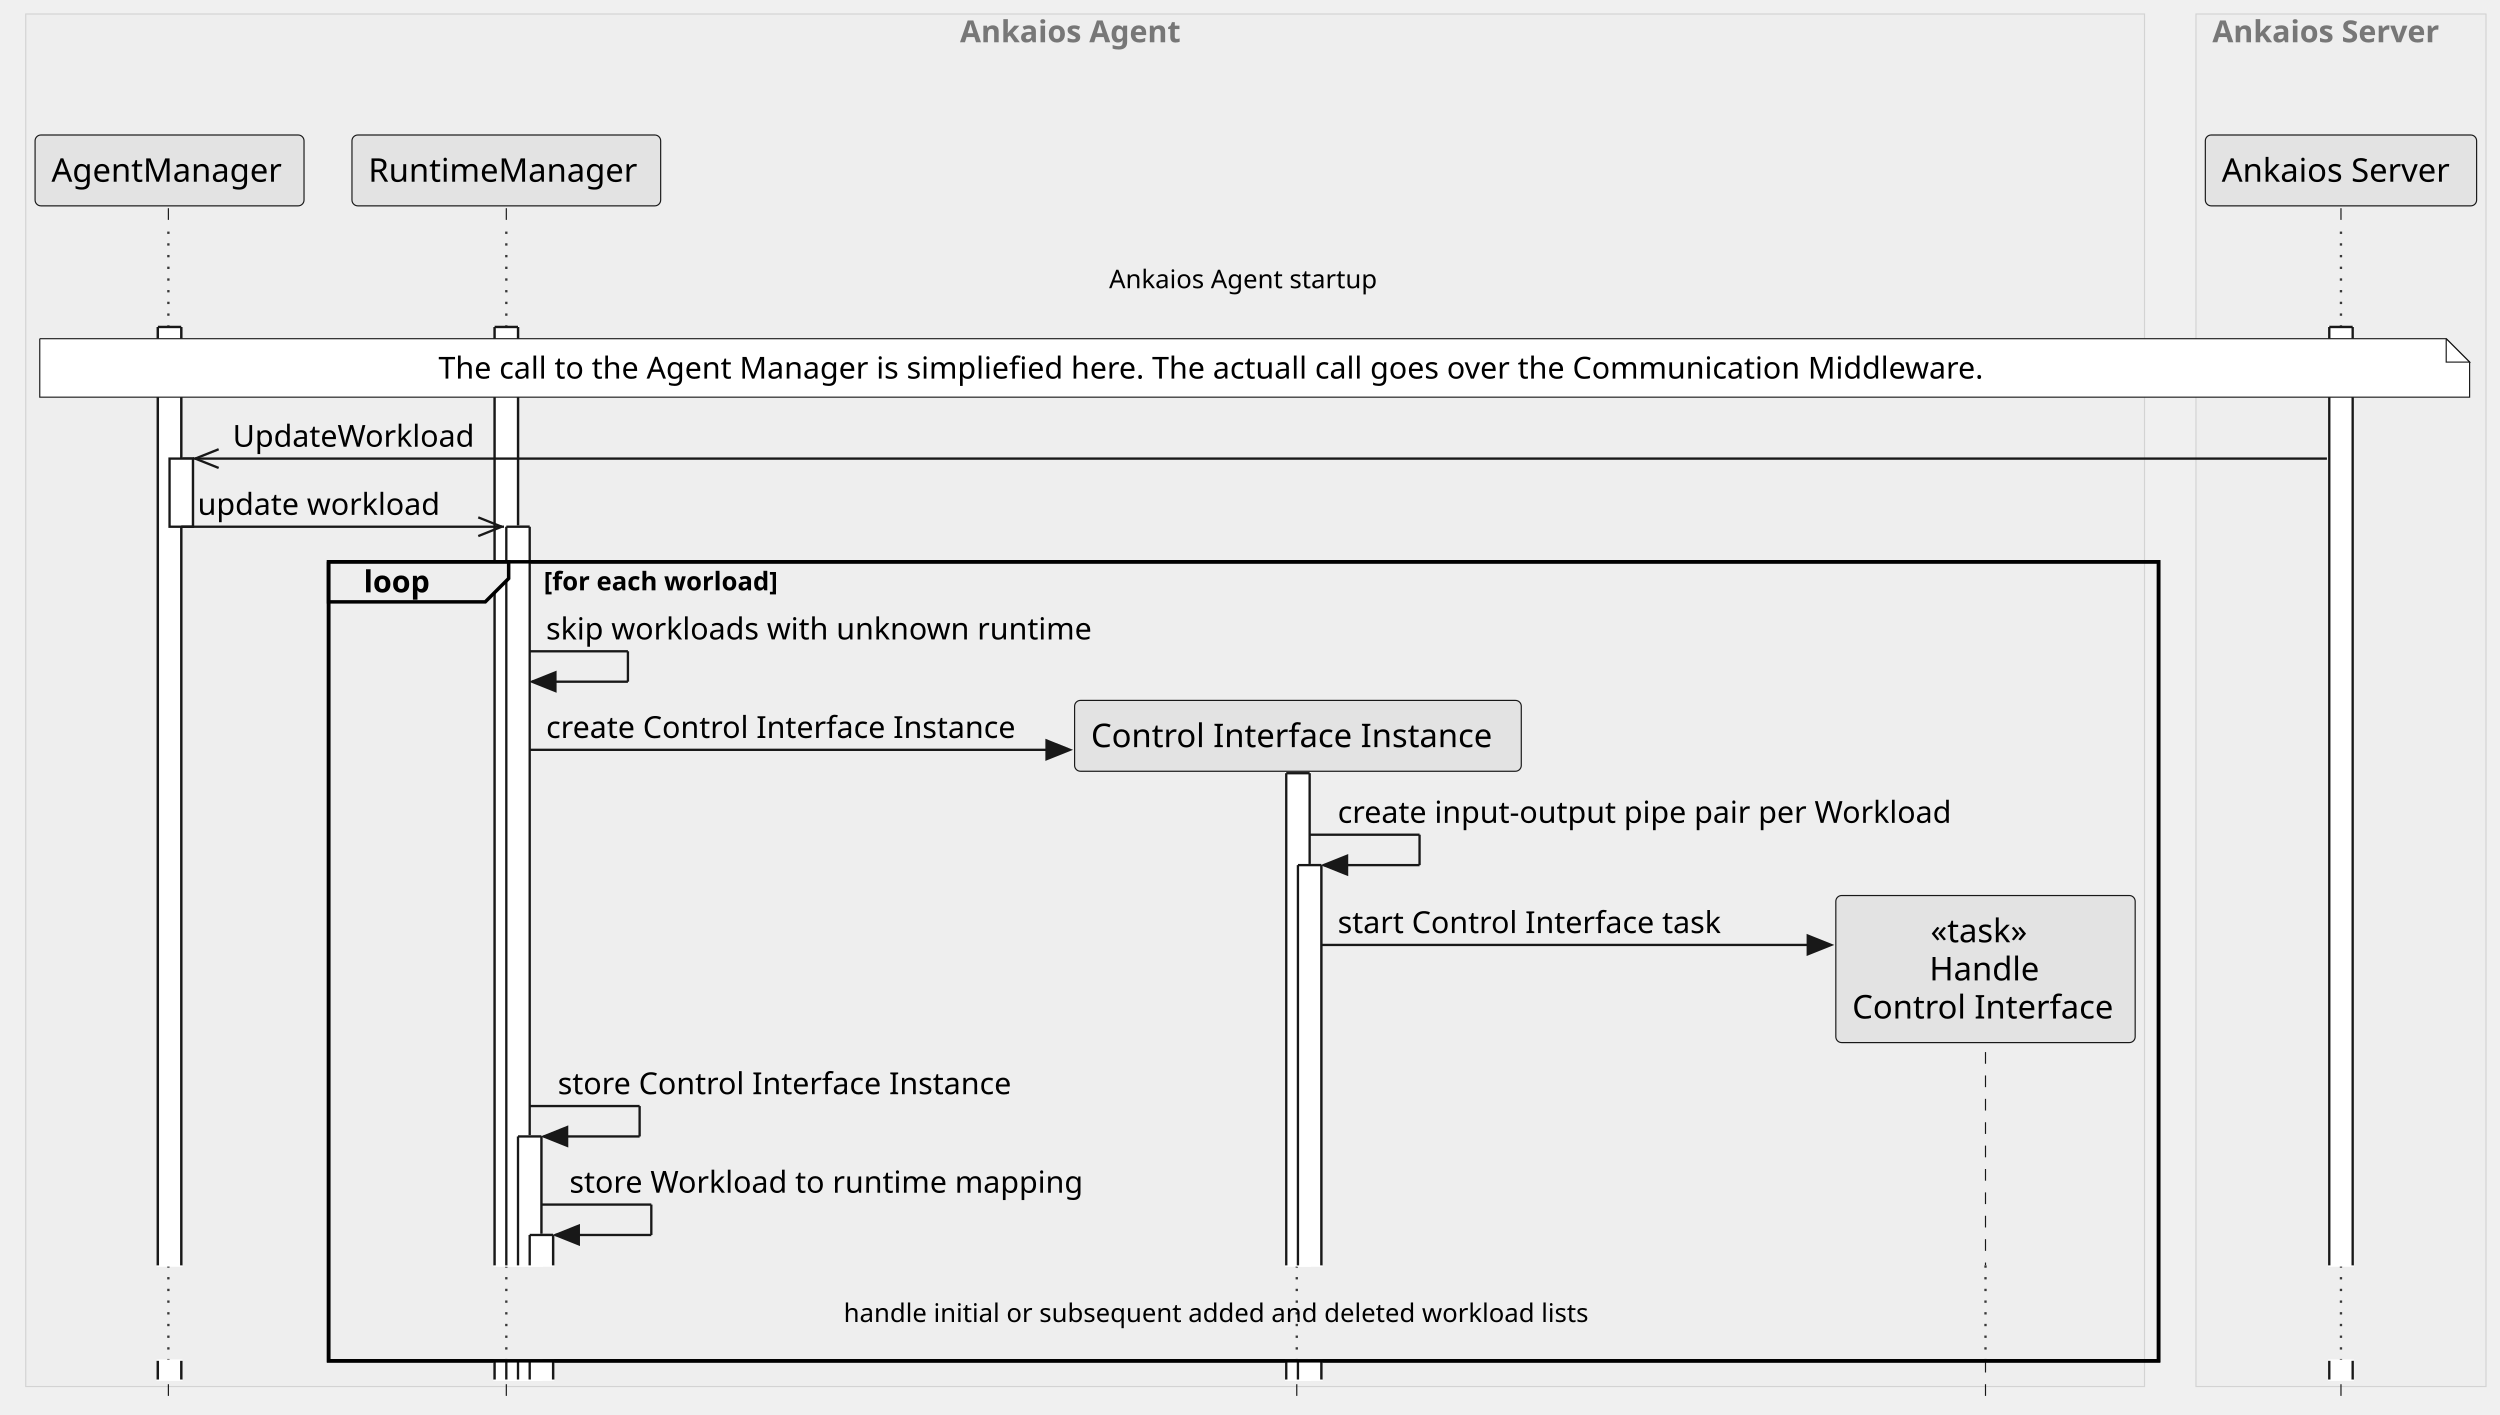
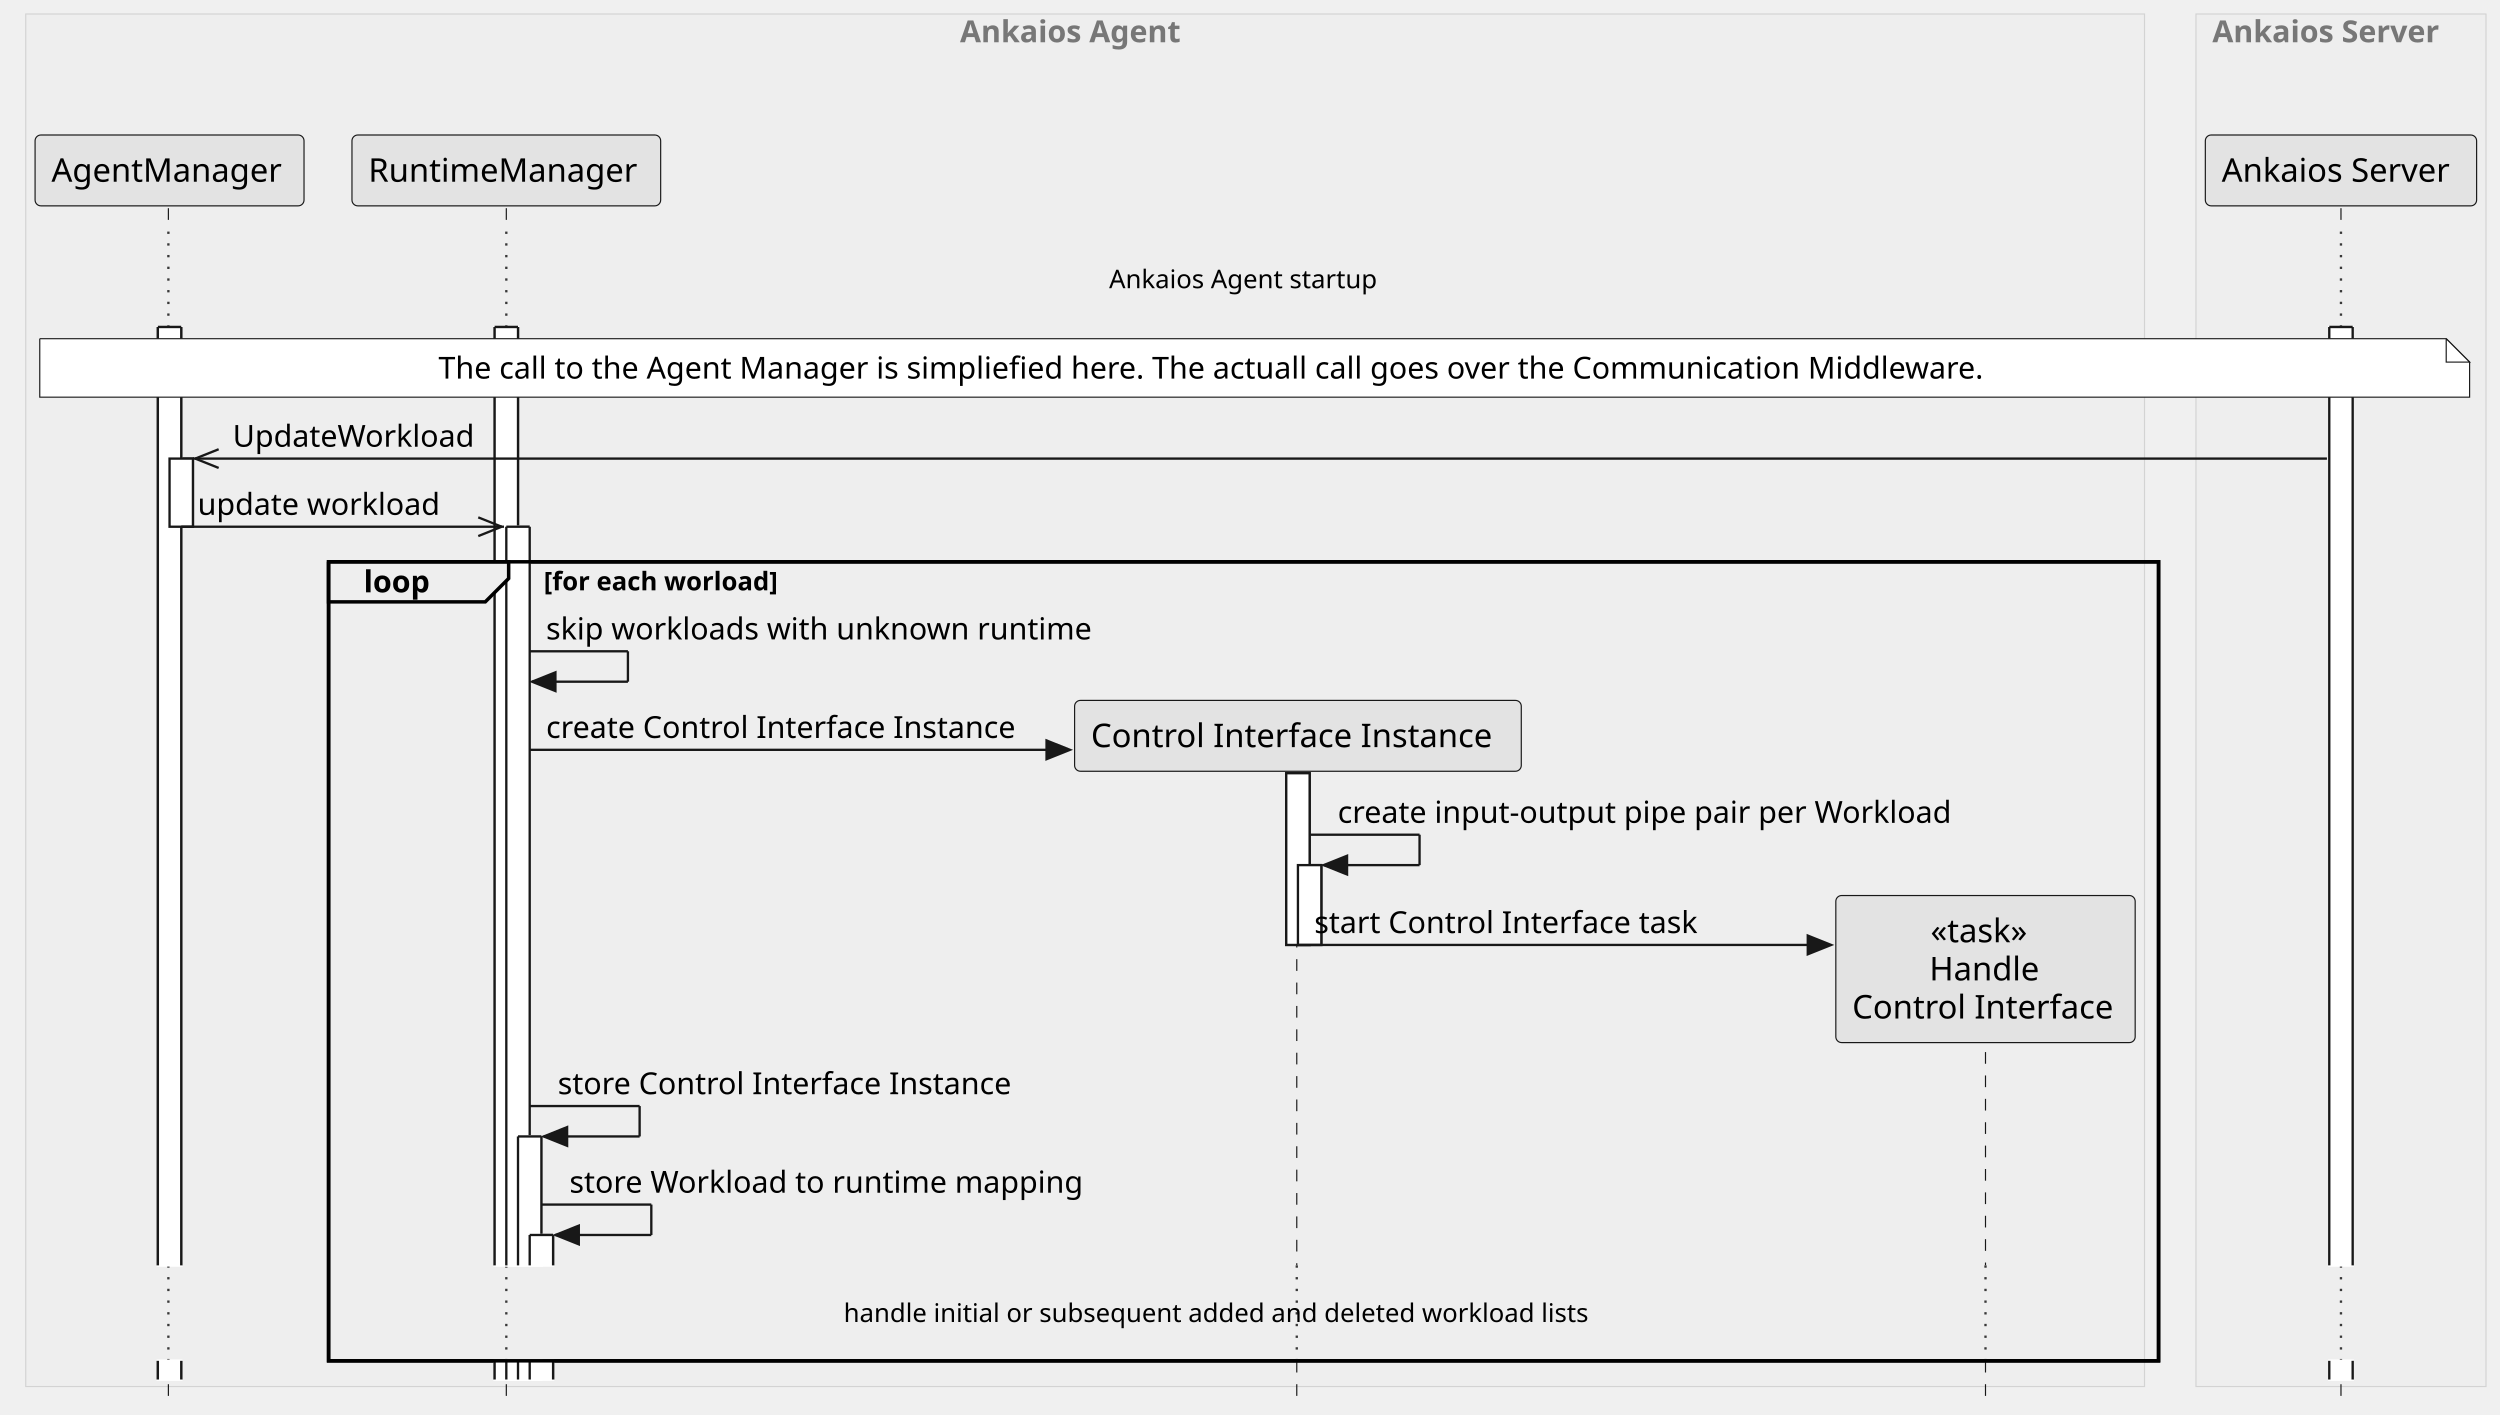
<svg xmlns="http://www.w3.org/2000/svg" contentStyleType="text/css" height="605px" preserveAspectRatio="none" style="width:1069px;height:605px;background:#FFFFFF;" version="1.1" viewBox="0 0 1069 605" width="1069px" zoomAndPan="magnify">
  <defs />
  <g>
    <rect fill="#EEEEEE" height="586.883" style="stroke:#D3D3D3;stroke-width:0.5;" width="906" x="11" y="6" />
    <text fill="#777777" font-family="sans-serif" font-size="13" font-weight="bold" lengthAdjust="spacing" textLength="107" x="410.5" y="18.067">Ankaios Agent</text>
    <rect fill="#EEEEEE" height="586.883" style="stroke:#D3D3D3;stroke-width:0.5;" width="124" x="939" y="6" />
    <text fill="#777777" font-family="sans-serif" font-size="13" font-weight="bold" lengthAdjust="spacing" textLength="110" x="946" y="18.067">Ankaios Server</text>
    <rect fill="#FFFFFF" height="401.25" style="stroke:#FFFFFF;stroke-width:1.0;" width="10" x="67.5" y="139.828" />
    <line style="stroke:#181818;stroke-width:1.0;" x1="67.5" x2="67.5" y1="139.828" y2="541.078" />
    <line style="stroke:#181818;stroke-width:1.0;" x1="77.5" x2="77.5" y1="139.828" y2="541.078" />
    <line style="stroke:#181818;stroke-width:1.0;" x1="67.5" x2="77.5" y1="139.828" y2="139.828" />
    <rect fill="#FFFFFF" height="8" style="stroke:#FFFFFF;stroke-width:1.0;" width="10" x="67.5" y="581.883" />
    <line style="stroke:#181818;stroke-width:1.0;" x1="67.5" x2="67.5" y1="581.883" y2="589.883" />
    <line style="stroke:#181818;stroke-width:1.0;" x1="77.5" x2="77.5" y1="581.883" y2="589.883" />
    <rect fill="#FFFFFF" height="29.133" style="stroke:#181818;stroke-width:1.0;" width="10" x="72.5" y="196.094" />
    <rect fill="#FFFFFF" height="401.25" style="stroke:#FFFFFF;stroke-width:1.0;" width="10" x="211.5" y="139.828" />
    <line style="stroke:#181818;stroke-width:1.0;" x1="211.5" x2="211.5" y1="139.828" y2="541.078" />
    <line style="stroke:#181818;stroke-width:1.0;" x1="221.5" x2="221.5" y1="139.828" y2="541.078" />
    <line style="stroke:#181818;stroke-width:1.0;" x1="211.5" x2="221.5" y1="139.828" y2="139.828" />
    <rect fill="#FFFFFF" height="8" style="stroke:#FFFFFF;stroke-width:1.0;" width="10" x="211.5" y="581.883" />
    <line style="stroke:#181818;stroke-width:1.0;" x1="211.5" x2="211.5" y1="581.883" y2="589.883" />
    <line style="stroke:#181818;stroke-width:1.0;" x1="221.5" x2="221.5" y1="581.883" y2="589.883" />
    <rect fill="#FFFFFF" height="315.852" style="stroke:#FFFFFF;stroke-width:1.0;" width="10" x="216.5" y="225.227" />
    <line style="stroke:#181818;stroke-width:1.0;" x1="216.5" x2="216.5" y1="225.227" y2="541.078" />
    <line style="stroke:#181818;stroke-width:1.0;" x1="226.5" x2="226.5" y1="225.227" y2="541.078" />
    <line style="stroke:#181818;stroke-width:1.0;" x1="216.5" x2="226.5" y1="225.227" y2="225.227" />
    <rect fill="#FFFFFF" height="8" style="stroke:#FFFFFF;stroke-width:1.0;" width="10" x="216.5" y="581.883" />
    <line style="stroke:#181818;stroke-width:1.0;" x1="216.5" x2="216.5" y1="581.883" y2="589.883" />
    <line style="stroke:#181818;stroke-width:1.0;" x1="226.5" x2="226.5" y1="581.883" y2="589.883" />
    <rect fill="#FFFFFF" height="55.133" style="stroke:#FFFFFF;stroke-width:1.0;" width="10" x="221.5" y="485.945" />
    <line style="stroke:#181818;stroke-width:1.0;" x1="221.5" x2="221.5" y1="485.945" y2="541.078" />
    <line style="stroke:#181818;stroke-width:1.0;" x1="231.5" x2="231.5" y1="485.945" y2="541.078" />
    <line style="stroke:#181818;stroke-width:1.0;" x1="221.5" x2="231.5" y1="485.945" y2="485.945" />
    <rect fill="#FFFFFF" height="8" style="stroke:#FFFFFF;stroke-width:1.0;" width="10" x="221.5" y="581.883" />
    <line style="stroke:#181818;stroke-width:1.0;" x1="221.5" x2="221.5" y1="581.883" y2="589.883" />
    <line style="stroke:#181818;stroke-width:1.0;" x1="231.5" x2="231.5" y1="581.883" y2="589.883" />
    <rect fill="#FFFFFF" height="13" style="stroke:#FFFFFF;stroke-width:1.0;" width="10" x="226.5" y="528.078" />
    <line style="stroke:#181818;stroke-width:1.0;" x1="226.5" x2="226.5" y1="528.078" y2="541.078" />
    <line style="stroke:#181818;stroke-width:1.0;" x1="236.5" x2="236.5" y1="528.078" y2="541.078" />
    <line style="stroke:#181818;stroke-width:1.0;" x1="226.5" x2="236.5" y1="528.078" y2="528.078" />
    <rect fill="#FFFFFF" height="8" style="stroke:#FFFFFF;stroke-width:1.0;" width="10" x="226.5" y="581.883" />
    <line style="stroke:#181818;stroke-width:1.0;" x1="226.5" x2="226.5" y1="581.883" y2="589.883" />
    <line style="stroke:#181818;stroke-width:1.0;" x1="236.5" x2="236.5" y1="581.883" y2="589.883" />
-     <rect fill="#FFFFFF" height="210.453" style="stroke:#FFFFFF;stroke-width:1.0;" width="10" x="550" y="330.625" />
-     <line style="stroke:#181818;stroke-width:1.0;" x1="550" x2="550" y1="330.625" y2="541.078" />
-     <line style="stroke:#181818;stroke-width:1.0;" x1="560" x2="560" y1="330.625" y2="541.078" />
-     <line style="stroke:#181818;stroke-width:1.0;" x1="550" x2="560" y1="330.625" y2="330.625" />
-     <rect fill="#FFFFFF" height="8" style="stroke:#FFFFFF;stroke-width:1.0;" width="10" x="550" y="581.883" />
-     <line style="stroke:#181818;stroke-width:1.0;" x1="550" x2="550" y1="581.883" y2="589.883" />
-     <line style="stroke:#181818;stroke-width:1.0;" x1="560" x2="560" y1="581.883" y2="589.883" />
-     <rect fill="#FFFFFF" height="171.156" style="stroke:#FFFFFF;stroke-width:1.0;" width="10" x="555" y="369.922" />
-     <line style="stroke:#181818;stroke-width:1.0;" x1="555" x2="555" y1="369.922" y2="541.078" />
-     <line style="stroke:#181818;stroke-width:1.0;" x1="565" x2="565" y1="369.922" y2="541.078" />
-     <line style="stroke:#181818;stroke-width:1.0;" x1="555" x2="565" y1="369.922" y2="369.922" />
-     <rect fill="#FFFFFF" height="8" style="stroke:#FFFFFF;stroke-width:1.0;" width="10" x="555" y="581.883" />
-     <line style="stroke:#181818;stroke-width:1.0;" x1="555" x2="555" y1="581.883" y2="589.883" />
-     <line style="stroke:#181818;stroke-width:1.0;" x1="565" x2="565" y1="581.883" y2="589.883" />
+     <rect fill="#FFFFFF" height="73.43" style="stroke:#181818;stroke-width:1.0;" width="10" x="550" y="330.625" />
+     <rect fill="#FFFFFF" height="34.133" style="stroke:#181818;stroke-width:1.0;" width="10" x="555" y="369.922" />
    <rect fill="#FFFFFF" height="401.25" style="stroke:#FFFFFF;stroke-width:1.0;" width="10" x="996" y="139.828" />
    <line style="stroke:#181818;stroke-width:1.0;" x1="996" x2="996" y1="139.828" y2="541.078" />
    <line style="stroke:#181818;stroke-width:1.0;" x1="1006" x2="1006" y1="139.828" y2="541.078" />
    <line style="stroke:#181818;stroke-width:1.0;" x1="996" x2="1006" y1="139.828" y2="139.828" />
    <rect fill="#FFFFFF" height="8" style="stroke:#FFFFFF;stroke-width:1.0;" width="10" x="996" y="581.883" />
    <line style="stroke:#181818;stroke-width:1.0;" x1="996" x2="996" y1="581.883" y2="589.883" />
    <line style="stroke:#181818;stroke-width:1.0;" x1="1006" x2="1006" y1="581.883" y2="589.883" />
    <rect fill="none" height="341.656" style="stroke:#000000;stroke-width:1.5;" width="782.5" x="140.5" y="240.227" />
    <line style="stroke:#181818;stroke-width:0.5;stroke-dasharray:5.0,5.0;" x1="72" x2="72" y1="89.023" y2="99.023" />
    <line style="stroke:#383838;stroke-width:1.0;stroke-dasharray:1.0,4.0;" x1="72" x2="72" y1="99.023" y2="139.828" />
    <line style="stroke:#181818;stroke-width:0.5;stroke-dasharray:5.0,5.0;" x1="72" x2="72" y1="139.828" y2="541.078" />
    <line style="stroke:#383838;stroke-width:1.0;stroke-dasharray:1.0,4.0;" x1="72" x2="72" y1="541.078" y2="581.883" />
    <line style="stroke:#181818;stroke-width:0.5;stroke-dasharray:5.0,5.0;" x1="72" x2="72" y1="581.883" y2="598.883" />
    <line style="stroke:#181818;stroke-width:0.5;stroke-dasharray:5.0,5.0;" x1="216.5" x2="216.5" y1="89.023" y2="99.023" />
    <line style="stroke:#383838;stroke-width:1.0;stroke-dasharray:1.0,4.0;" x1="216.5" x2="216.5" y1="99.023" y2="139.828" />
    <line style="stroke:#181818;stroke-width:0.5;stroke-dasharray:5.0,5.0;" x1="216.5" x2="216.5" y1="139.828" y2="541.078" />
    <line style="stroke:#383838;stroke-width:1.0;stroke-dasharray:1.0,4.0;" x1="216.5" x2="216.5" y1="541.078" y2="581.883" />
    <line style="stroke:#181818;stroke-width:0.5;stroke-dasharray:5.0,5.0;" x1="216.5" x2="216.5" y1="581.883" y2="598.883" />
    <line style="stroke:#181818;stroke-width:0.5;stroke-dasharray:5.0,5.0;" x1="554.5" x2="554.5" y1="330.141" y2="541.078" />
    <line style="stroke:#383838;stroke-width:1.0;stroke-dasharray:1.0,4.0;" x1="554.5" x2="554.5" y1="541.078" y2="581.883" />
    <line style="stroke:#181818;stroke-width:0.5;stroke-dasharray:5.0,5.0;" x1="554.5" x2="554.5" y1="581.883" y2="598.883" />
    <line style="stroke:#181818;stroke-width:0.5;stroke-dasharray:5.0,5.0;" x1="849" x2="849" y1="429.867" y2="541.078" />
    <line style="stroke:#383838;stroke-width:1.0;stroke-dasharray:1.0,4.0;" x1="849" x2="849" y1="541.078" y2="581.883" />
    <line style="stroke:#181818;stroke-width:0.5;stroke-dasharray:5.0,5.0;" x1="849" x2="849" y1="581.883" y2="598.883" />
    <line style="stroke:#181818;stroke-width:0.5;stroke-dasharray:5.0,5.0;" x1="1001" x2="1001" y1="89.023" y2="99.023" />
    <line style="stroke:#383838;stroke-width:1.0;stroke-dasharray:1.0,4.0;" x1="1001" x2="1001" y1="99.023" y2="139.828" />
    <line style="stroke:#181818;stroke-width:0.5;stroke-dasharray:5.0,5.0;" x1="1001" x2="1001" y1="139.828" y2="541.078" />
    <line style="stroke:#383838;stroke-width:1.0;stroke-dasharray:1.0,4.0;" x1="1001" x2="1001" y1="541.078" y2="581.883" />
    <line style="stroke:#181818;stroke-width:0.5;stroke-dasharray:5.0,5.0;" x1="1001" x2="1001" y1="581.883" y2="598.883" />
    <rect fill="#E3E3E3" height="30.297" rx="2.5" ry="2.5" style="stroke:#181818;stroke-width:0.5;" width="115" x="15" y="57.727" />
    <text fill="#000000" font-family="sans-serif" font-size="14" lengthAdjust="spacing" textLength="101" x="22" y="77.722">AgentManager</text>
    <rect fill="#E3E3E3" height="30.297" rx="2.5" ry="2.5" style="stroke:#181818;stroke-width:0.5;" width="132" x="150.5" y="57.727" />
    <text fill="#000000" font-family="sans-serif" font-size="14" lengthAdjust="spacing" textLength="118" x="157.5" y="77.722">RuntimeManager</text>
    <rect fill="#E3E3E3" height="30.297" rx="2.5" ry="2.5" style="stroke:#181818;stroke-width:0.5;" width="116" x="943" y="57.727" />
    <text fill="#000000" font-family="sans-serif" font-size="14" lengthAdjust="spacing" textLength="102" x="950" y="77.722">Ankaios Server</text>
    <rect fill="#FFFFFF" height="401.25" style="stroke:#FFFFFF;stroke-width:1.0;" width="10" x="67.5" y="139.828" />
    <line style="stroke:#181818;stroke-width:1.0;" x1="67.5" x2="67.5" y1="139.828" y2="541.078" />
    <line style="stroke:#181818;stroke-width:1.0;" x1="77.5" x2="77.5" y1="139.828" y2="541.078" />
    <line style="stroke:#181818;stroke-width:1.0;" x1="67.5" x2="77.5" y1="139.828" y2="139.828" />
    <rect fill="#FFFFFF" height="8" style="stroke:#FFFFFF;stroke-width:1.0;" width="10" x="67.5" y="581.883" />
    <line style="stroke:#181818;stroke-width:1.0;" x1="67.5" x2="67.5" y1="581.883" y2="589.883" />
    <line style="stroke:#181818;stroke-width:1.0;" x1="77.5" x2="77.5" y1="581.883" y2="589.883" />
    <rect fill="#FFFFFF" height="29.133" style="stroke:#181818;stroke-width:1.0;" width="10" x="72.5" y="196.094" />
    <rect fill="#FFFFFF" height="401.25" style="stroke:#FFFFFF;stroke-width:1.0;" width="10" x="211.5" y="139.828" />
    <line style="stroke:#181818;stroke-width:1.0;" x1="211.5" x2="211.5" y1="139.828" y2="541.078" />
    <line style="stroke:#181818;stroke-width:1.0;" x1="221.5" x2="221.5" y1="139.828" y2="541.078" />
    <line style="stroke:#181818;stroke-width:1.0;" x1="211.5" x2="221.5" y1="139.828" y2="139.828" />
    <rect fill="#FFFFFF" height="8" style="stroke:#FFFFFF;stroke-width:1.0;" width="10" x="211.5" y="581.883" />
    <line style="stroke:#181818;stroke-width:1.0;" x1="211.5" x2="211.5" y1="581.883" y2="589.883" />
    <line style="stroke:#181818;stroke-width:1.0;" x1="221.5" x2="221.5" y1="581.883" y2="589.883" />
    <rect fill="#FFFFFF" height="315.852" style="stroke:#FFFFFF;stroke-width:1.0;" width="10" x="216.5" y="225.227" />
    <line style="stroke:#181818;stroke-width:1.0;" x1="216.5" x2="216.5" y1="225.227" y2="541.078" />
    <line style="stroke:#181818;stroke-width:1.0;" x1="226.5" x2="226.5" y1="225.227" y2="541.078" />
    <line style="stroke:#181818;stroke-width:1.0;" x1="216.5" x2="226.5" y1="225.227" y2="225.227" />
    <rect fill="#FFFFFF" height="8" style="stroke:#FFFFFF;stroke-width:1.0;" width="10" x="216.5" y="581.883" />
    <line style="stroke:#181818;stroke-width:1.0;" x1="216.5" x2="216.5" y1="581.883" y2="589.883" />
    <line style="stroke:#181818;stroke-width:1.0;" x1="226.5" x2="226.5" y1="581.883" y2="589.883" />
    <rect fill="#FFFFFF" height="55.133" style="stroke:#FFFFFF;stroke-width:1.0;" width="10" x="221.5" y="485.945" />
    <line style="stroke:#181818;stroke-width:1.0;" x1="221.5" x2="221.5" y1="485.945" y2="541.078" />
    <line style="stroke:#181818;stroke-width:1.0;" x1="231.5" x2="231.5" y1="485.945" y2="541.078" />
    <line style="stroke:#181818;stroke-width:1.0;" x1="221.5" x2="231.5" y1="485.945" y2="485.945" />
    <rect fill="#FFFFFF" height="8" style="stroke:#FFFFFF;stroke-width:1.0;" width="10" x="221.5" y="581.883" />
    <line style="stroke:#181818;stroke-width:1.0;" x1="221.5" x2="221.5" y1="581.883" y2="589.883" />
    <line style="stroke:#181818;stroke-width:1.0;" x1="231.5" x2="231.5" y1="581.883" y2="589.883" />
    <rect fill="#FFFFFF" height="13" style="stroke:#FFFFFF;stroke-width:1.0;" width="10" x="226.5" y="528.078" />
    <line style="stroke:#181818;stroke-width:1.0;" x1="226.5" x2="226.5" y1="528.078" y2="541.078" />
    <line style="stroke:#181818;stroke-width:1.0;" x1="236.5" x2="236.5" y1="528.078" y2="541.078" />
    <line style="stroke:#181818;stroke-width:1.0;" x1="226.5" x2="236.5" y1="528.078" y2="528.078" />
    <rect fill="#FFFFFF" height="8" style="stroke:#FFFFFF;stroke-width:1.0;" width="10" x="226.5" y="581.883" />
    <line style="stroke:#181818;stroke-width:1.0;" x1="226.5" x2="226.5" y1="581.883" y2="589.883" />
    <line style="stroke:#181818;stroke-width:1.0;" x1="236.5" x2="236.5" y1="581.883" y2="589.883" />
-     <rect fill="#FFFFFF" height="210.453" style="stroke:#FFFFFF;stroke-width:1.0;" width="10" x="550" y="330.625" />
-     <line style="stroke:#181818;stroke-width:1.0;" x1="550" x2="550" y1="330.625" y2="541.078" />
-     <line style="stroke:#181818;stroke-width:1.0;" x1="560" x2="560" y1="330.625" y2="541.078" />
-     <line style="stroke:#181818;stroke-width:1.0;" x1="550" x2="560" y1="330.625" y2="330.625" />
-     <rect fill="#FFFFFF" height="8" style="stroke:#FFFFFF;stroke-width:1.0;" width="10" x="550" y="581.883" />
-     <line style="stroke:#181818;stroke-width:1.0;" x1="550" x2="550" y1="581.883" y2="589.883" />
-     <line style="stroke:#181818;stroke-width:1.0;" x1="560" x2="560" y1="581.883" y2="589.883" />
-     <rect fill="#FFFFFF" height="171.156" style="stroke:#FFFFFF;stroke-width:1.0;" width="10" x="555" y="369.922" />
-     <line style="stroke:#181818;stroke-width:1.0;" x1="555" x2="555" y1="369.922" y2="541.078" />
-     <line style="stroke:#181818;stroke-width:1.0;" x1="565" x2="565" y1="369.922" y2="541.078" />
-     <line style="stroke:#181818;stroke-width:1.0;" x1="555" x2="565" y1="369.922" y2="369.922" />
-     <rect fill="#FFFFFF" height="8" style="stroke:#FFFFFF;stroke-width:1.0;" width="10" x="555" y="581.883" />
-     <line style="stroke:#181818;stroke-width:1.0;" x1="555" x2="555" y1="581.883" y2="589.883" />
-     <line style="stroke:#181818;stroke-width:1.0;" x1="565" x2="565" y1="581.883" y2="589.883" />
+     <rect fill="#FFFFFF" height="73.43" style="stroke:#181818;stroke-width:1.0;" width="10" x="550" y="330.625" />
+     <rect fill="#FFFFFF" height="34.133" style="stroke:#181818;stroke-width:1.0;" width="10" x="555" y="369.922" />
    <rect fill="#FFFFFF" height="401.25" style="stroke:#FFFFFF;stroke-width:1.0;" width="10" x="996" y="139.828" />
    <line style="stroke:#181818;stroke-width:1.0;" x1="996" x2="996" y1="139.828" y2="541.078" />
    <line style="stroke:#181818;stroke-width:1.0;" x1="1006" x2="1006" y1="139.828" y2="541.078" />
    <line style="stroke:#181818;stroke-width:1.0;" x1="996" x2="1006" y1="139.828" y2="139.828" />
    <rect fill="#FFFFFF" height="8" style="stroke:#FFFFFF;stroke-width:1.0;" width="10" x="996" y="581.883" />
    <line style="stroke:#181818;stroke-width:1.0;" x1="996" x2="996" y1="581.883" y2="589.883" />
    <line style="stroke:#181818;stroke-width:1.0;" x1="1006" x2="1006" y1="581.883" y2="589.883" />
    <text fill="#000000" font-family="sans-serif" font-size="11" lengthAdjust="spacing" textLength="125" x="474.25" y="123.234">Ankaios Agent startup</text>
    <path d="M17,144.828 L17,169.828 L1056,169.828 L1056,154.828 L1046,144.828 L17,144.828 " fill="#FFFFFF" style="stroke:#181818;stroke-width:0.5;" />
    <path d="M1046,144.828 L1046,154.828 L1056,154.828 L1046,144.828 " fill="#FFFFFF" style="stroke:#181818;stroke-width:0.5;" />
    <text fill="#000000" font-family="sans-serif" font-size="13" lengthAdjust="spacing" textLength="689" x="187.5" y="161.895">The call to the Agent Manager is simpliefied here. The actuall call goes over the Communication Middleware.</text>
    <line style="stroke:#181818;stroke-width:1.0;" x1="83.5" x2="93.5" y1="196.094" y2="192.094" />
    <line style="stroke:#181818;stroke-width:1.0;" x1="83.5" x2="93.5" y1="196.094" y2="200.094" />
    <line style="stroke:#181818;stroke-width:1.0;" x1="82.5" x2="995" y1="196.094" y2="196.094" />
    <text fill="#000000" font-family="sans-serif" font-size="13" lengthAdjust="spacing" textLength="105" x="99.5" y="191.028">UpdateWorkload</text>
    <line style="stroke:#181818;stroke-width:1.0;" x1="214.5" x2="204.5" y1="225.227" y2="221.227" />
    <line style="stroke:#181818;stroke-width:1.0;" x1="214.5" x2="204.5" y1="225.227" y2="229.227" />
    <line style="stroke:#181818;stroke-width:1.0;" x1="77.5" x2="215.5" y1="225.227" y2="225.227" />
    <text fill="#000000" font-family="sans-serif" font-size="13" lengthAdjust="spacing" textLength="105" x="84.5" y="220.161">update workload</text>
    <path d="M140.5,240.227 L217.5,240.227 L217.5,247.359 L207.5,257.359 L140.5,257.359 L140.5,240.227 " fill="#EEEEEE" style="stroke:#000000;stroke-width:1.5;" />
    <rect fill="none" height="341.656" style="stroke:#000000;stroke-width:1.5;" width="782.5" x="140.5" y="240.227" />
    <text fill="#000000" font-family="sans-serif" font-size="13" font-weight="bold" lengthAdjust="spacing" textLength="32" x="155.5" y="253.293">loop</text>
    <text fill="#000000" font-family="sans-serif" font-size="11" font-weight="bold" lengthAdjust="spacing" textLength="119" x="232.5" y="252.437">[for each worload]</text>
    <line style="stroke:#181818;stroke-width:1.0;" x1="226.5" x2="268.5" y1="278.492" y2="278.492" />
    <line style="stroke:#181818;stroke-width:1.0;" x1="268.5" x2="268.5" y1="278.492" y2="291.492" />
    <line style="stroke:#181818;stroke-width:1.0;" x1="227.5" x2="268.5" y1="291.492" y2="291.492" />
    <polygon fill="#181818" points="237.5,287.492,227.5,291.492,237.5,295.492" style="stroke:#181818;stroke-width:1.0;" />
    <text fill="#000000" font-family="sans-serif" font-size="13" lengthAdjust="spacing" textLength="235" x="233.5" y="273.426">skip workloads with unknown runtime</text>
    <polygon fill="#181818" points="447.5,316.625,457.5,320.625,447.5,324.625" style="stroke:#181818;stroke-width:1.0;" />
    <line style="stroke:#181818;stroke-width:1.0;" x1="226.5" x2="453.5" y1="320.625" y2="320.625" />
    <text fill="#000000" font-family="sans-serif" font-size="13" lengthAdjust="spacing" textLength="209" x="233.5" y="315.559">create Control Interface Instance</text>
    <rect fill="#E3E3E3" height="30.297" rx="2.5" ry="2.5" style="stroke:#181818;stroke-width:0.5;" width="191" x="459.5" y="299.492" />
    <text fill="#000000" font-family="sans-serif" font-size="14" lengthAdjust="spacing" textLength="177" x="466.5" y="319.487">Control Interface Instance</text>
    <line style="stroke:#181818;stroke-width:1.0;" x1="560" x2="607" y1="356.922" y2="356.922" />
    <line style="stroke:#181818;stroke-width:1.0;" x1="607" x2="607" y1="356.922" y2="369.922" />
    <line style="stroke:#181818;stroke-width:1.0;" x1="566" x2="607" y1="369.922" y2="369.922" />
    <polygon fill="#181818" points="576,365.922,566,369.922,576,373.922" style="stroke:#181818;stroke-width:1.0;" />
    <text fill="#000000" font-family="sans-serif" font-size="13" lengthAdjust="spacing" textLength="270" x="572" y="351.856">create input-output pipe pair per Workload</text>
    <polygon fill="#181818" points="773,400.055,783,404.055,773,408.055" style="stroke:#181818;stroke-width:1.0;" />
-     <line style="stroke:#181818;stroke-width:1.0;" x1="565" x2="779" y1="404.055" y2="404.055" />
-     <text fill="#000000" font-family="sans-serif" font-size="13" lengthAdjust="spacing" textLength="171" x="572" y="398.989">start Control Interface task</text>
+     <line style="stroke:#181818;stroke-width:1.0;" x1="555" x2="779" y1="404.055" y2="404.055" />
+     <text fill="#000000" font-family="sans-serif" font-size="13" lengthAdjust="spacing" textLength="171" x="562" y="398.989">start Control Interface task</text>
    <rect fill="#E3E3E3" height="62.891" rx="2.5" ry="2.5" style="stroke:#181818;stroke-width:0.5;" width="128" x="785" y="382.922" />
    <text fill="#000000" font-family="sans-serif" font-size="14" lengthAdjust="spacing" textLength="47" x="825.5" y="402.917">«task»</text>
    <text fill="#000000" font-family="sans-serif" font-size="14" lengthAdjust="spacing" textLength="48" x="825" y="419.214">Handle</text>
    <text fill="#000000" font-family="sans-serif" font-size="14" lengthAdjust="spacing" textLength="114" x="792" y="435.511">Control Interface</text>
    <line style="stroke:#181818;stroke-width:1.0;" x1="226.5" x2="273.5" y1="472.945" y2="472.945" />
    <line style="stroke:#181818;stroke-width:1.0;" x1="273.5" x2="273.5" y1="472.945" y2="485.945" />
    <line style="stroke:#181818;stroke-width:1.0;" x1="232.5" x2="273.5" y1="485.945" y2="485.945" />
    <polygon fill="#181818" points="242.5,481.945,232.5,485.945,242.5,489.945" style="stroke:#181818;stroke-width:1.0;" />
    <text fill="#000000" font-family="sans-serif" font-size="13" lengthAdjust="spacing" textLength="201" x="238.5" y="467.879">store Control Interface Instance</text>
    <line style="stroke:#181818;stroke-width:1.0;" x1="231.5" x2="278.5" y1="515.078" y2="515.078" />
    <line style="stroke:#181818;stroke-width:1.0;" x1="278.5" x2="278.5" y1="515.078" y2="528.078" />
    <line style="stroke:#181818;stroke-width:1.0;" x1="237.5" x2="278.5" y1="528.078" y2="528.078" />
    <polygon fill="#181818" points="247.5,524.078,237.5,528.078,247.5,532.078" style="stroke:#181818;stroke-width:1.0;" />
    <text fill="#000000" font-family="sans-serif" font-size="13" lengthAdjust="spacing" textLength="226" x="243.5" y="510.012">store Workload to runtime mapping</text>
    <text fill="#000000" font-family="sans-serif" font-size="11" lengthAdjust="spacing" textLength="352" x="360.75" y="565.289">handle initial or subsequent added and deleted workload lists</text>
  </g>
</svg>
